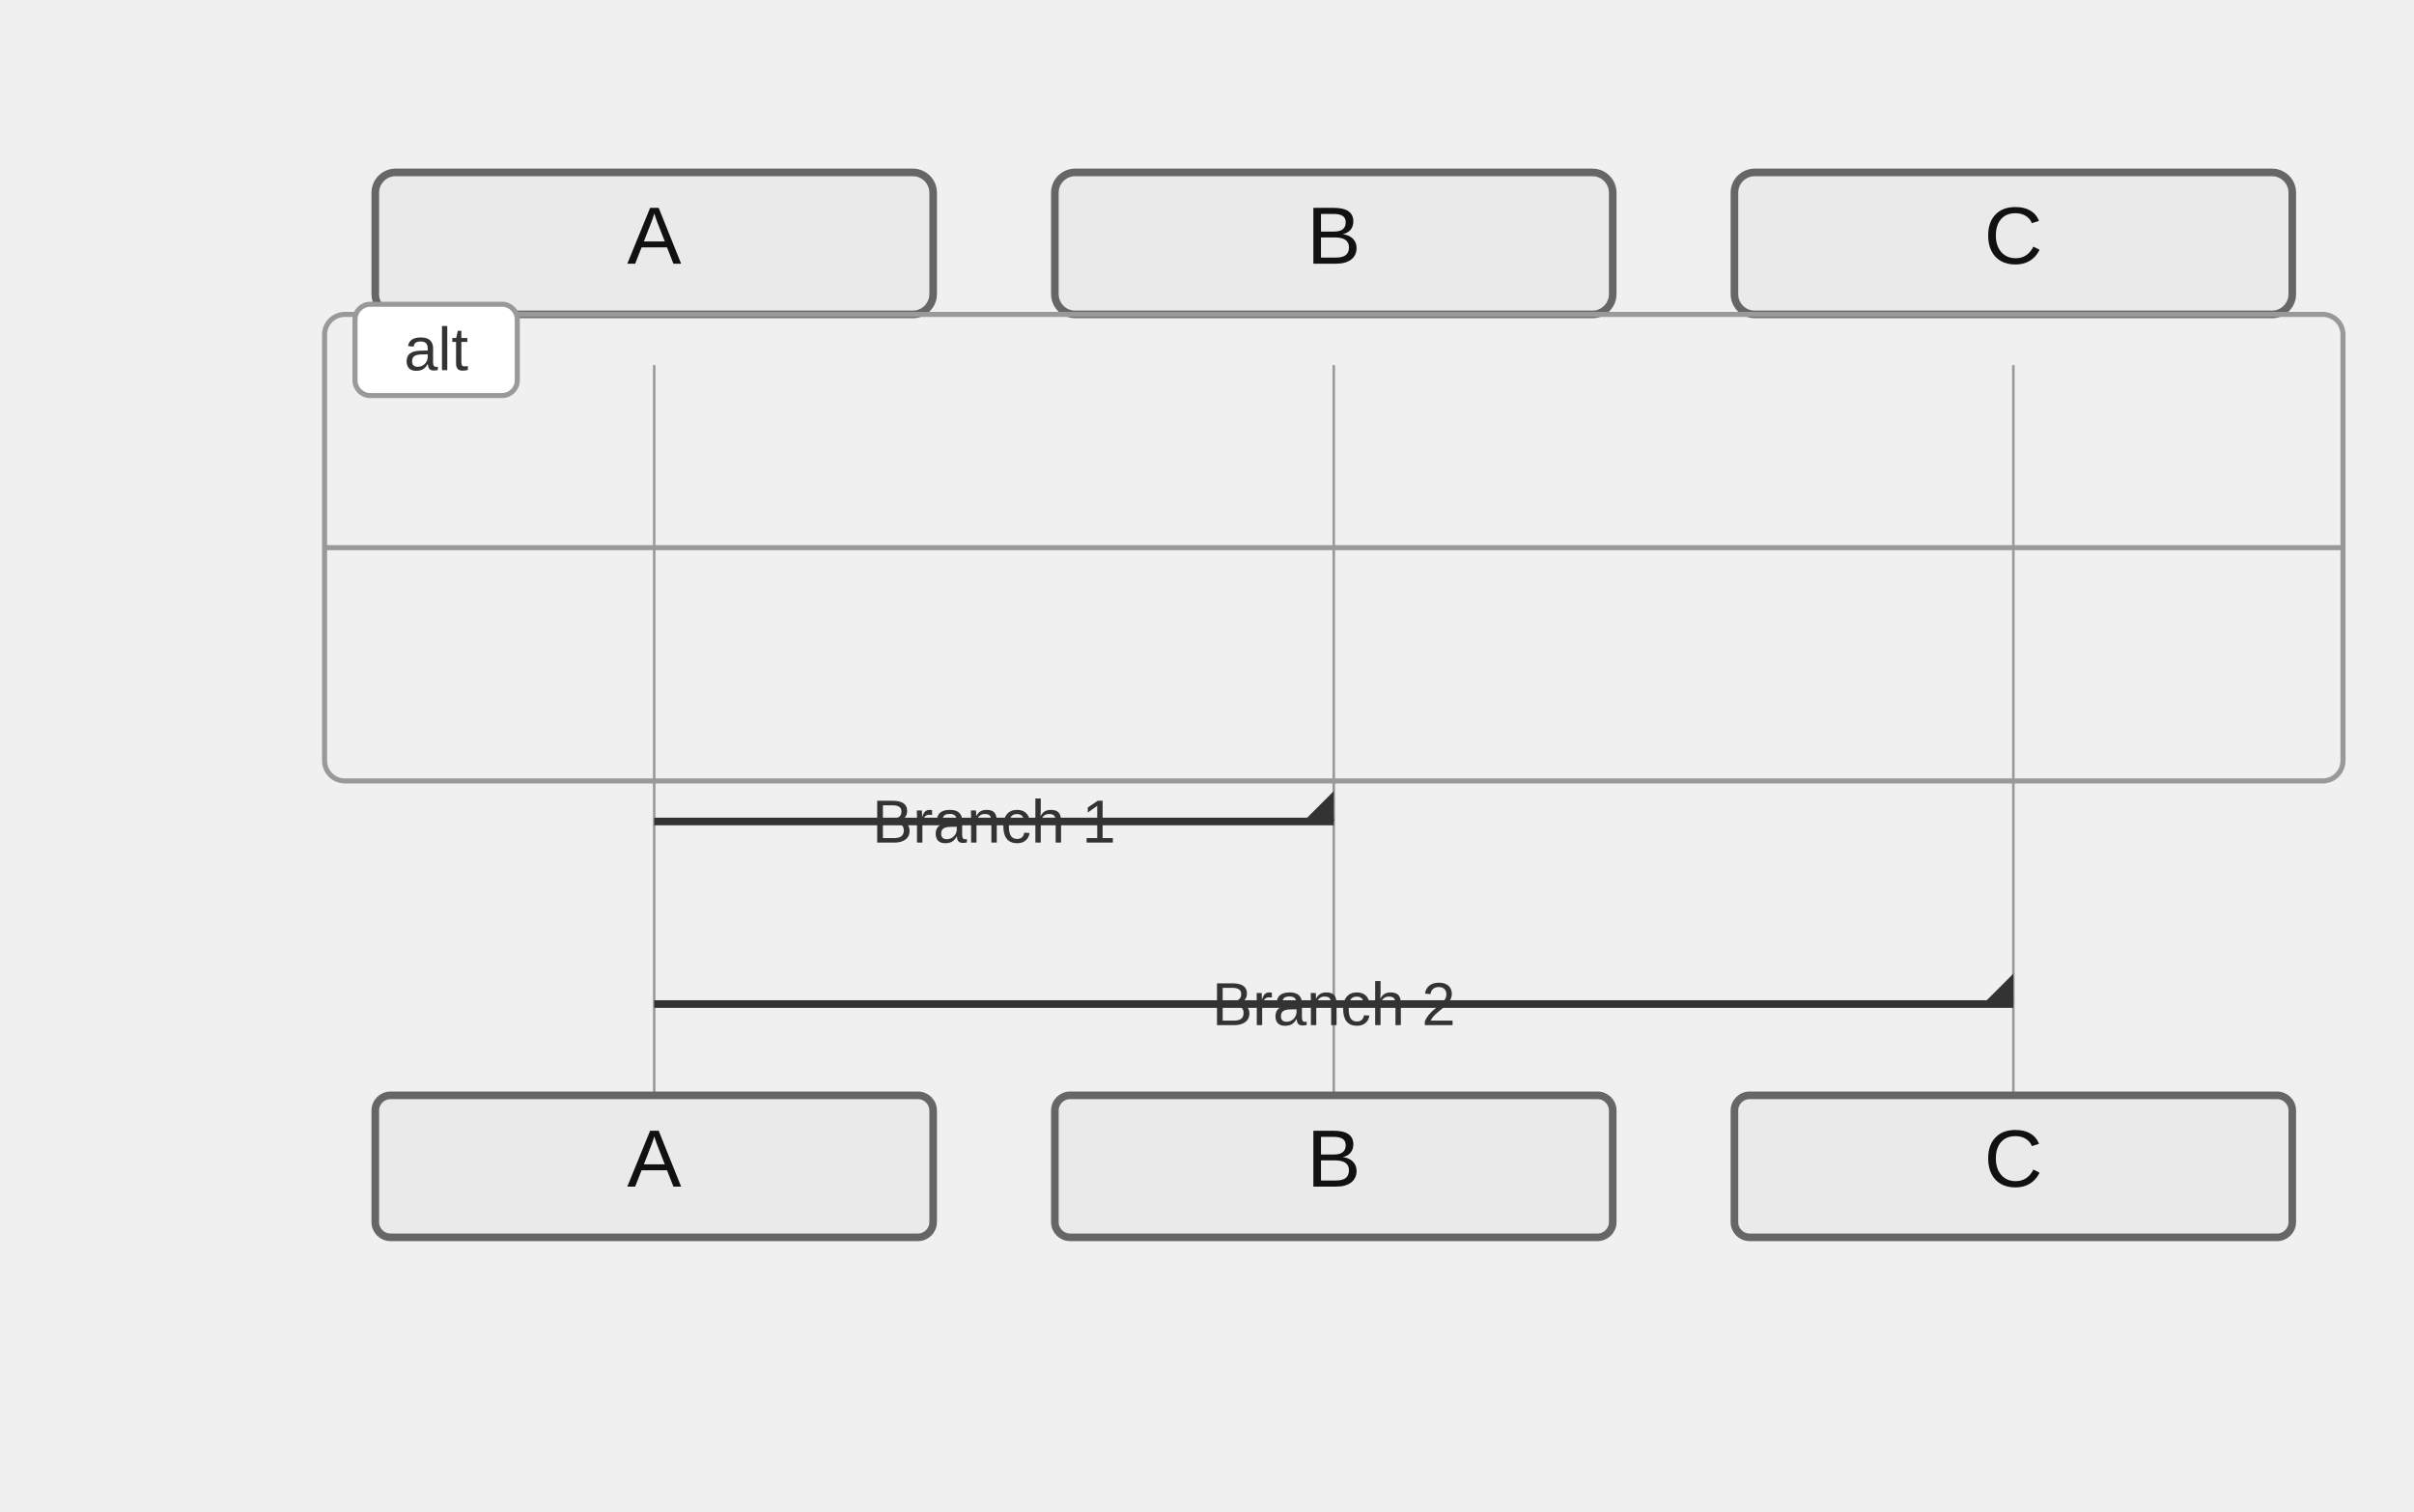
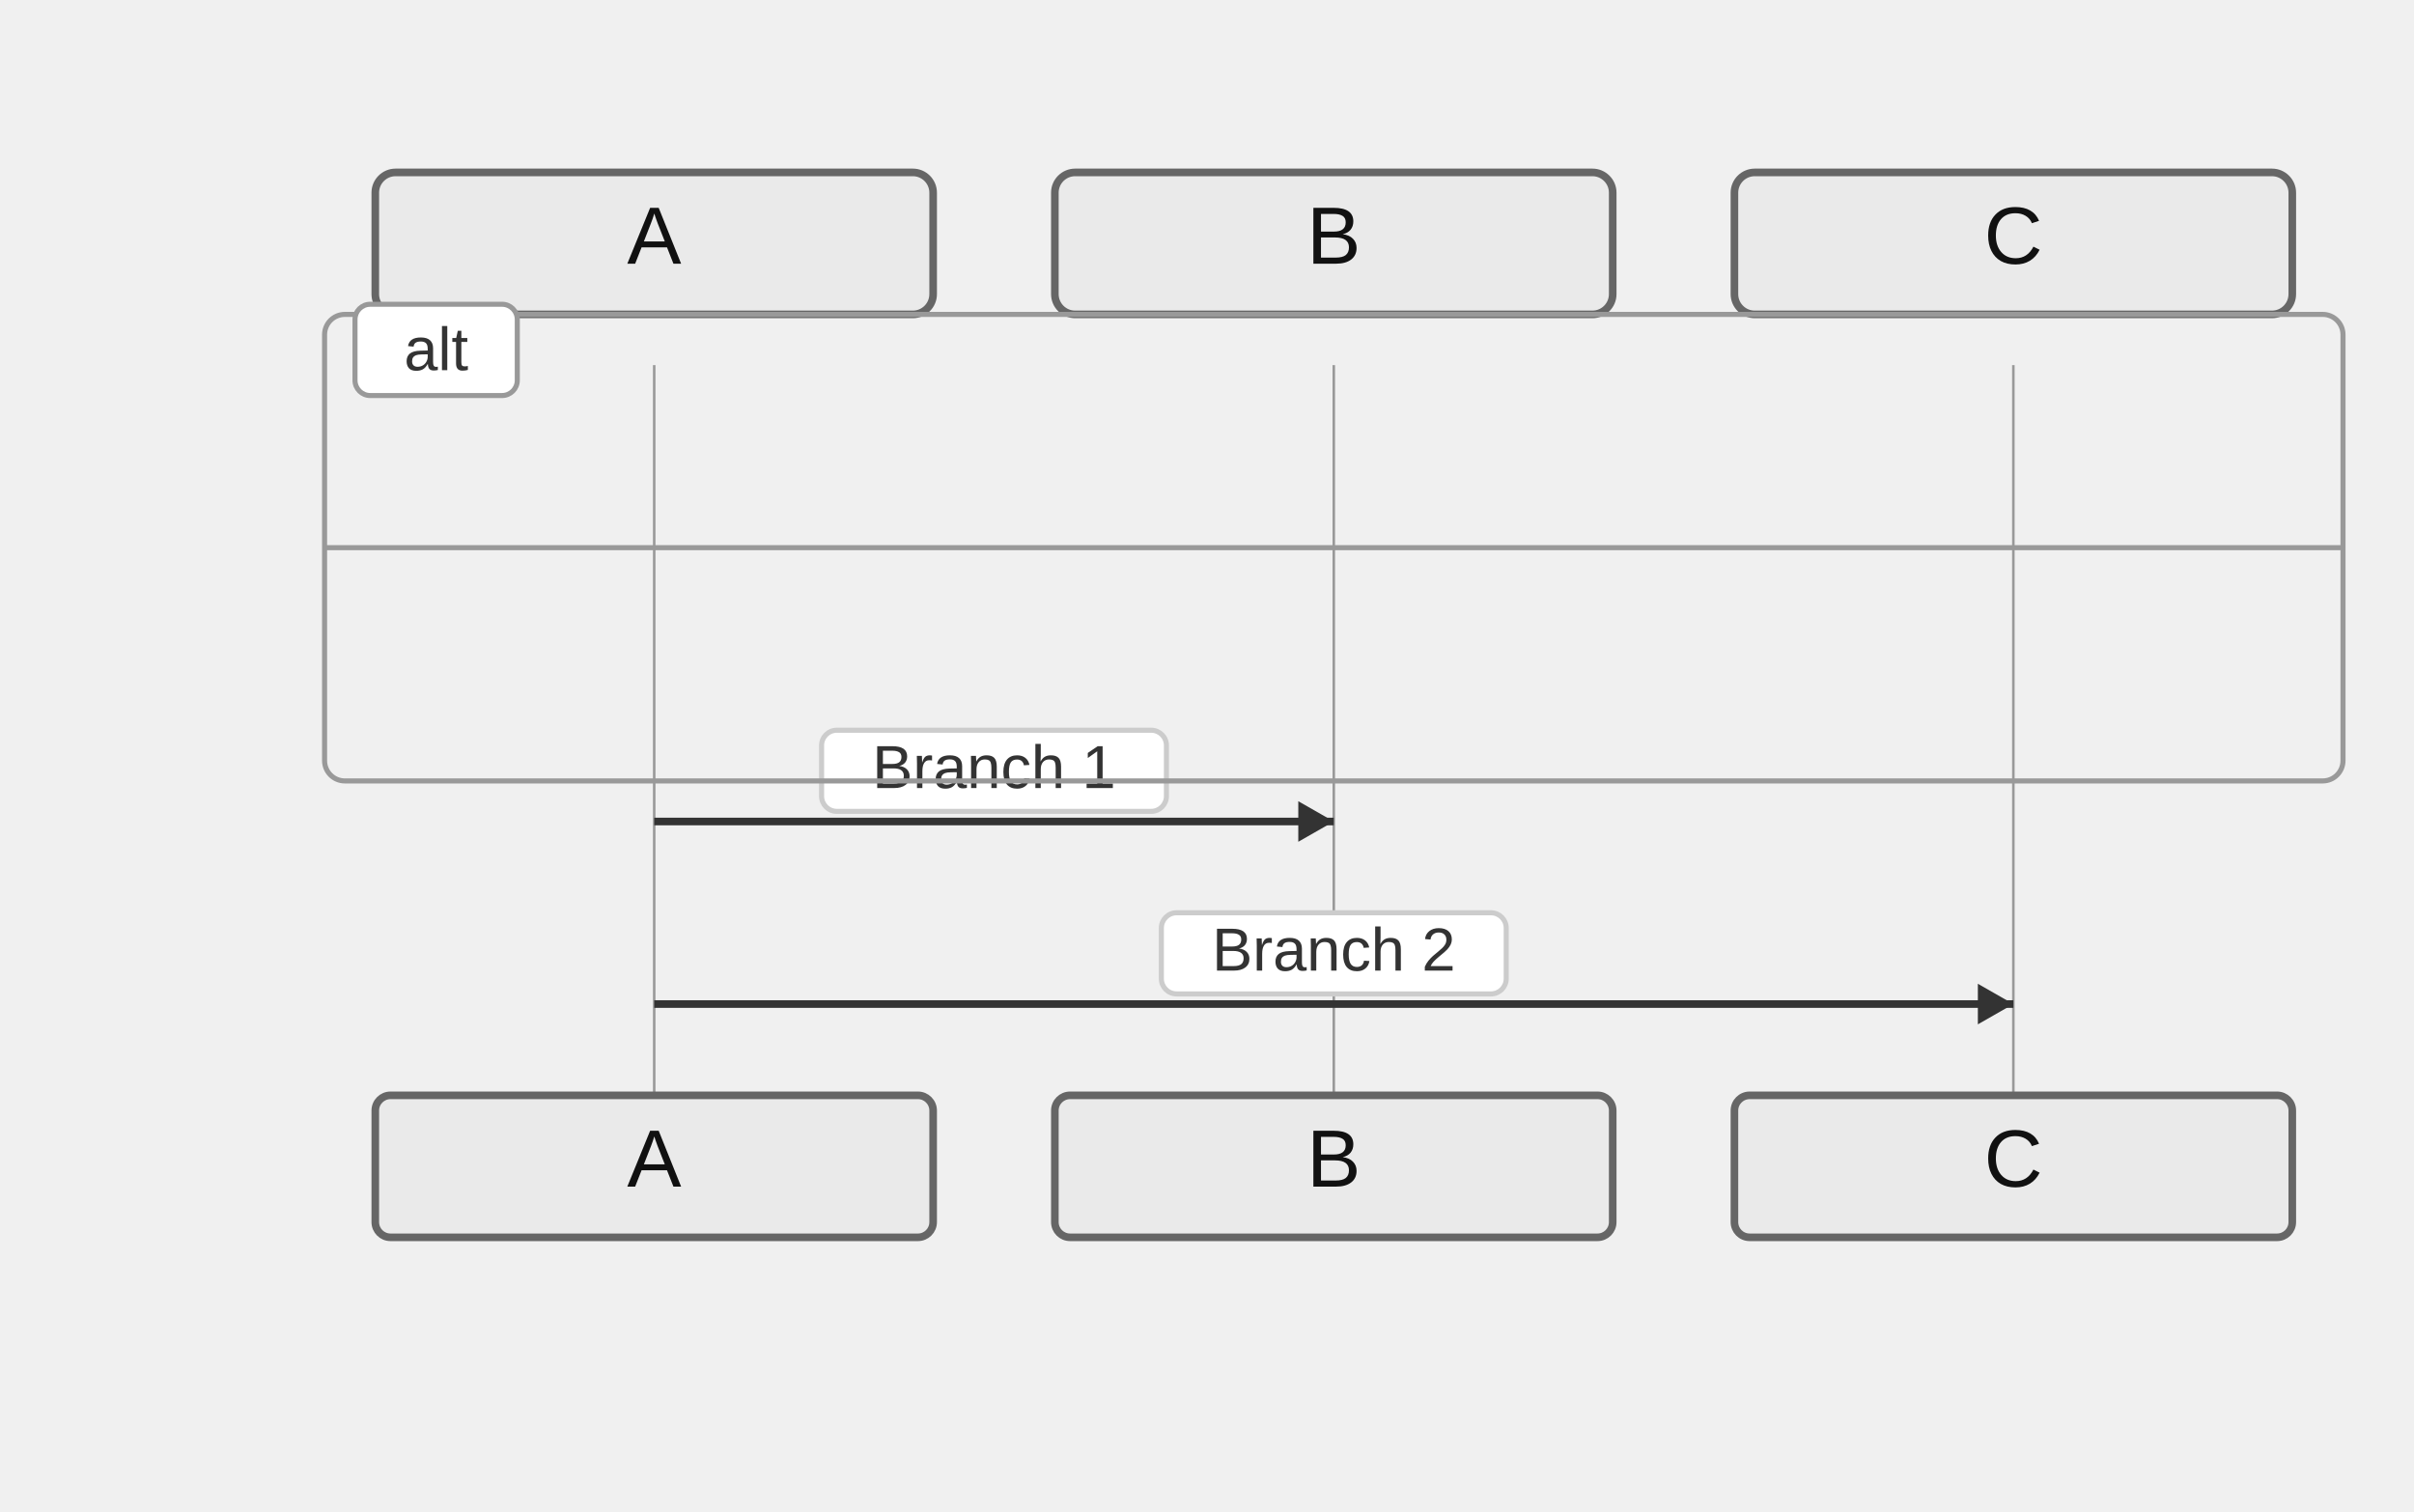
<svg xmlns="http://www.w3.org/2000/svg" width="476" height="298" viewBox="-50 -10 476 298">
  <style>
    .actor-rect { fill: #eaeaea; stroke: #666; stroke-width: 1.5px; }
    .actor-label { font-family: "Trebuchet MS", Verdana, Arial, sans-serif; font-size: 16px; fill: #111; }
    .lifeline { stroke: #999; stroke-width: 0.5px; }
    .activation { fill: #f4f4f4; stroke: #666; stroke-width: 1px; }
    .msg-line { stroke: #333; stroke-width: 1.5px; fill: none; }
    .msg-line.dotted { stroke-dasharray: 2 2; }
    .msg-line.thick { stroke-width: 3px; }
-     .msg-label { font-family: "Trebuchet MS", Verdana, Arial, sans-serif; font-size: 12px; fill: #333; dominant-baseline: central; }
+     .msg-label { font-family: "Trebuchet MS", Verdana, Arial, sans-serif; font-size: 12px; fill: #333; dominant-baseline: middle; }
+     .msg-label-bg { fill: #ffffff; stroke: #cccccc; stroke-width: 1px; rx: 3; }
    .arrowhead { fill: #333; }
    .openhead { fill: none; stroke: #333; stroke-width: 1.5px; }
    .crosshead { stroke: #333; stroke-width: 1.5px; }
    .note { fill: #fff5ad; stroke: #aaaa33; stroke-width: 1px; }
    .note-text { font-family: "Trebuchet MS", Verdana, Arial, sans-serif; font-size: 12px; fill: #333; }
    .group-frame { fill: none; stroke: #999; stroke-width: 1px; rx: 4; }
    .group-title { font-family: Arial, sans-serif; font-size: 12px; fill: #333; }
    .group-title-bg { fill: #ffffff; stroke: #999; stroke-width: 1px; rx: 3; }
  </style>
  <g class="actor" transform="translate(24,24)">
    <rect class="actor-rect" width="110" height="28" rx="4" fill="#eaeaea" stroke="#666" />
    <text class="actor-label" x="55" y="18" text-anchor="middle">A</text>
  </g>
  <g class="actor" transform="translate(158,24)">
    <rect class="actor-rect" width="110" height="28" rx="4" fill="#eaeaea" stroke="#666" />
    <text class="actor-label" x="55" y="18" text-anchor="middle">B</text>
  </g>
  <g class="actor" transform="translate(292,24)">
    <rect class="actor-rect" width="110" height="28" rx="4" fill="#eaeaea" stroke="#666" />
    <text class="actor-label" x="55" y="18" text-anchor="middle">C</text>
  </g>
  <line class="lifeline" x1="79" y1="62" x2="79" y2="206" />
  <line class="lifeline" x1="213" y1="62" x2="213" y2="206" />
  <line class="lifeline" x1="347" y1="62" x2="347" y2="206" />
  <path class="msg-line solid" d="M 79 152 L 213 152" />
-   <path class="arrowhead" transform="translate(213,152) rotate(0.00)" d="M 0 0 L 0 -6 L -6 0 Z" />
-   <text class="msg-label" x="146" y="152" text-anchor="middle">Branch 1</text>
+   <path class="arrowhead" transform="translate(213,152) rotate(0.00)" d="M 0 0 L -7 -4 L -7 4 Z" />
+   <rect class="msg-label-bg" x="112" y="134" width="68" height="16" rx="3" />
+   <text class="msg-label" x="146" y="142" text-anchor="middle">Branch 1</text>
  <path class="msg-line solid" d="M 79 188 L 347 188" />
-   <path class="arrowhead" transform="translate(347,188) rotate(0.00)" d="M 0 0 L 0 -6 L -6 0 Z" />
-   <text class="msg-label" x="213" y="188" text-anchor="middle">Branch 2</text>
+   <path class="arrowhead" transform="translate(347,188) rotate(0.00)" d="M 0 0 L -7 -4 L -7 4 Z" />
+   <rect class="msg-label-bg" x="179" y="170" width="68" height="16" rx="3" />
+   <text class="msg-label" x="213" y="178" text-anchor="middle">Branch 2</text>
  <g class="group" transform="translate(14,52)">
    <rect class="group-frame" width="398" height="92" />
    <rect class="group-title-bg" x="6" y="-2" width="32" height="18" rx="3" />
    <text class="group-title" x="22" y="11" text-anchor="middle">alt</text>
    <line x1="0" y1="46" x2="398" y2="46" class="group-frame" />
  </g>
  <g class="actor" transform="translate(24,206)">
    <rect class="actor-rect" width="110" height="28" rx="3" fill="#eaeaea" stroke="#666" />
    <text class="actor-label" x="55" y="18" text-anchor="middle">A</text>
  </g>
  <g class="actor" transform="translate(158,206)">
    <rect class="actor-rect" width="110" height="28" rx="3" fill="#eaeaea" stroke="#666" />
    <text class="actor-label" x="55" y="18" text-anchor="middle">B</text>
  </g>
  <g class="actor" transform="translate(292,206)">
    <rect class="actor-rect" width="110" height="28" rx="3" fill="#eaeaea" stroke="#666" />
    <text class="actor-label" x="55" y="18" text-anchor="middle">C</text>
  </g>
</svg>
